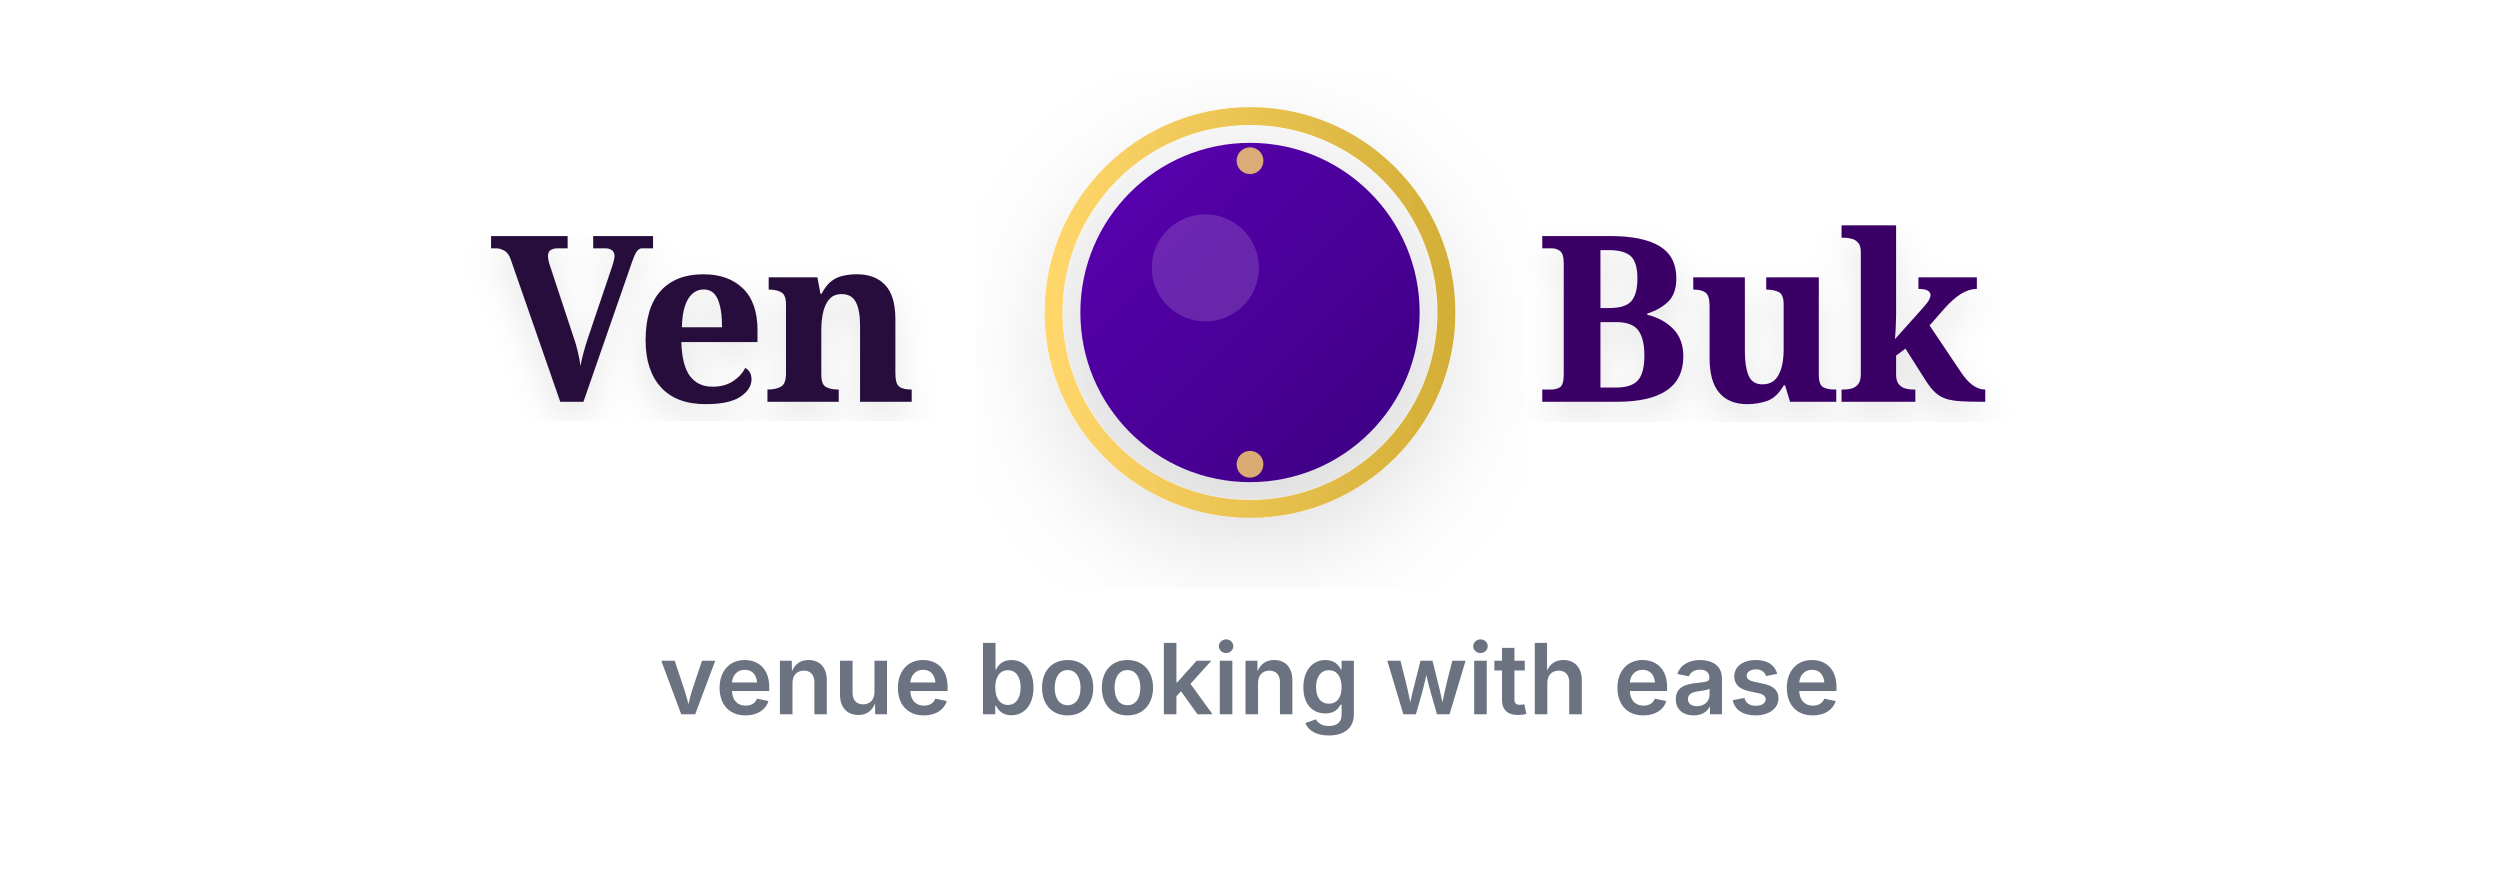
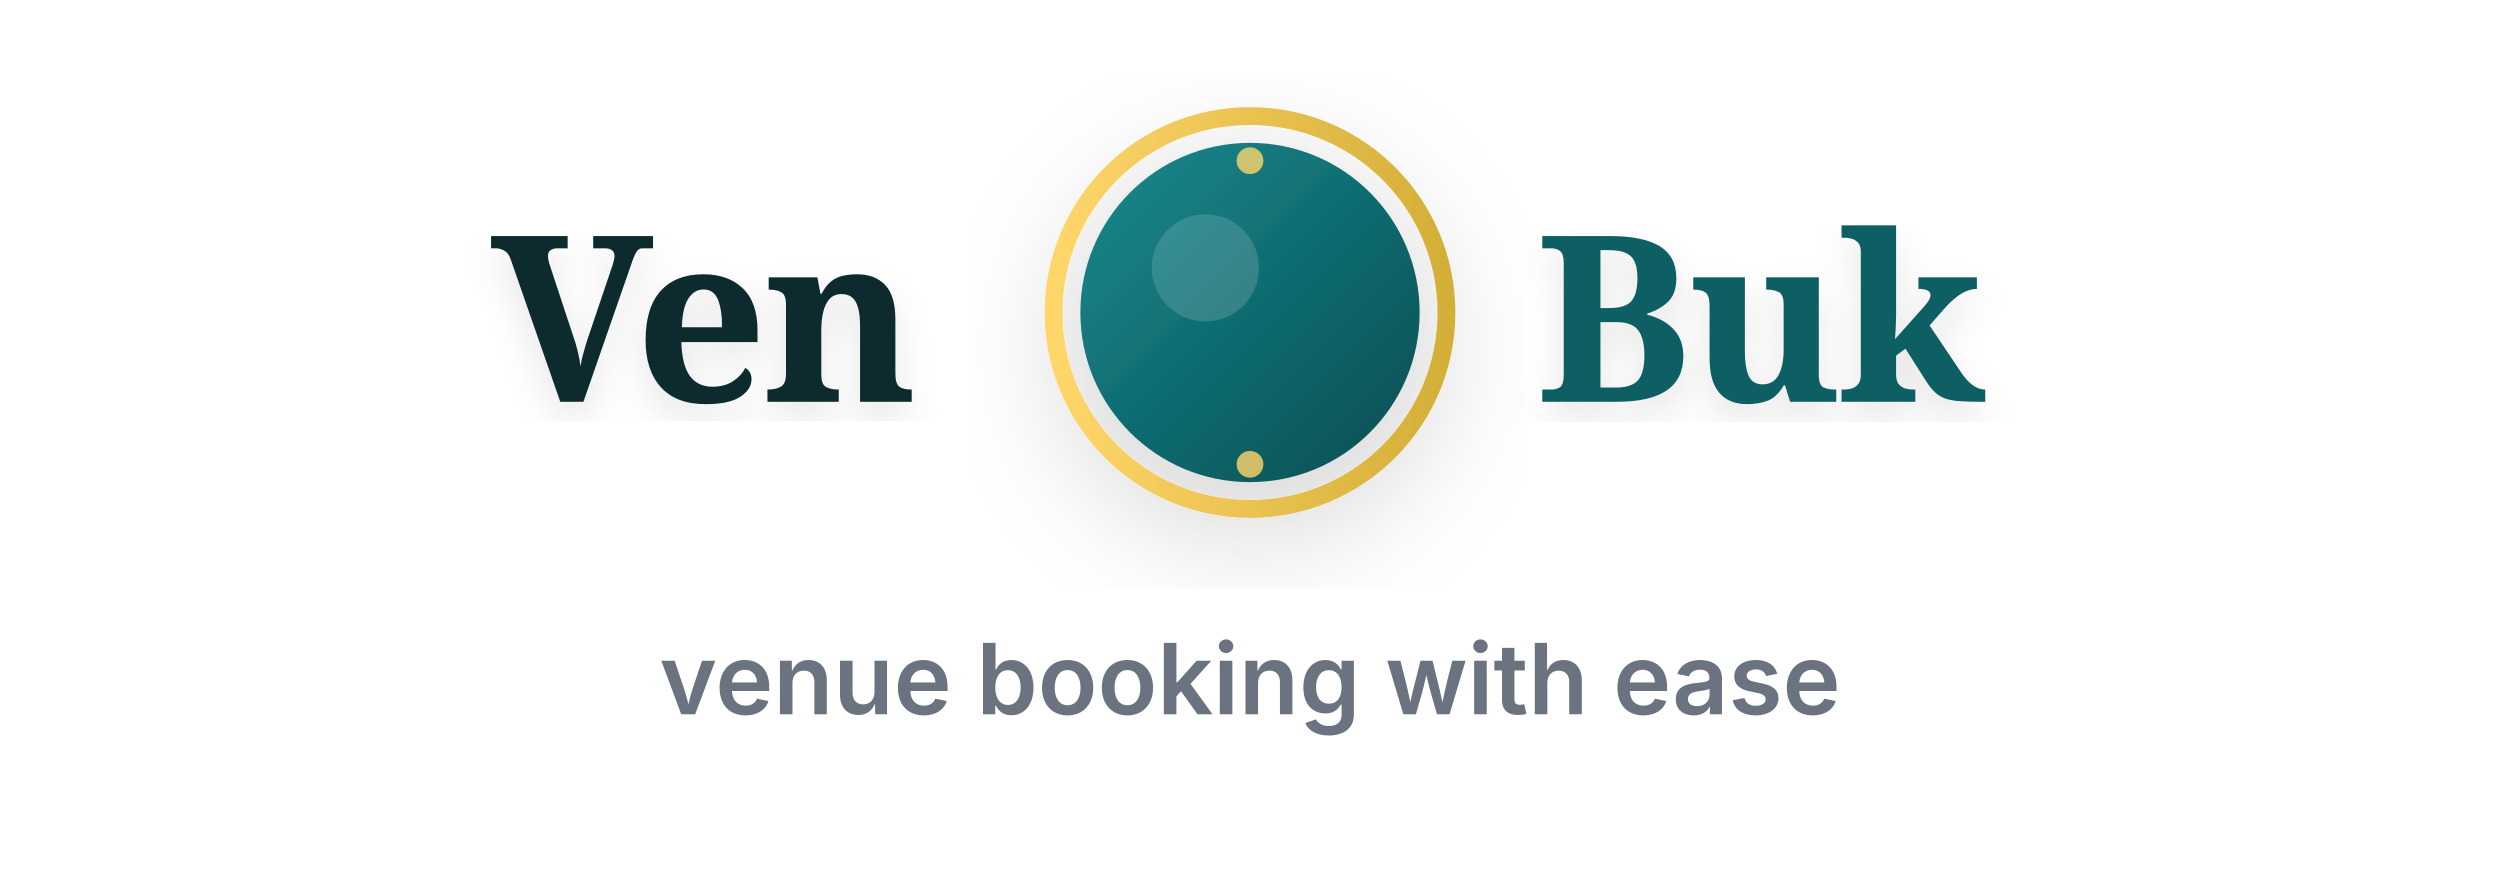
<svg xmlns="http://www.w3.org/2000/svg" width="280" height="100" viewBox="0 0 280 100" fill="none" aria-labelledby="logoTitle logoDesc" role="img">
  <defs>
    <linearGradient id="circleFill" x1="0" x2="1" y1="0" y2="1">
-       <stop offset="0%" stop-color="#5B00B3" />
-       <stop offset="100%" stop-color="#3B0080" />
+       <stop offset="0%" stop-color="#168a8f" />
+       <stop offset="100%" stop-color="#0b4d51" />
    </linearGradient>
    <linearGradient id="circleRing" x1="0" x2="1">
      <stop offset="0%" stop-color="#FFD66B" />
      <stop offset="100%" stop-color="#D4AF37" />
    </linearGradient>
    <filter id="logoShadow" x="-20%" y="-20%" width="140%" height="140%">
      <feDropShadow dx="0" dy="4" stdDeviation="6" flood-color="#0b0f1f" flood-opacity="0.15" />
    </filter>
    <filter id="textGlow">
      <feDropShadow dx="0" dy="2" stdDeviation="2" flood-color="#000" flood-opacity="0.10" />
    </filter>
  </defs>
  <g filter="url(#logoShadow)">
    <circle cx="140" cy="35" r="22" fill="none" stroke="url(#circleRing)" stroke-width="2" />
    <circle cx="140" cy="35" r="19" fill="url(#circleFill)" />
    <circle cx="135" cy="30" r="6" fill="rgba(255,255,255,0.15)" />
  </g>
-   <text x="55" y="45" font-family="'Playfair Display', serif" font-size="26" font-weight="700" fill="#25103a" filter="url(#textGlow)" letter-spacing="-0.5">
+   <text x="55" y="45" font-family="'Playfair Display', serif" font-size="26" font-weight="700" fill="#0b2a2d" filter="url(#textGlow)" letter-spacing="-0.5">
    Ven
  </text>
-   <text x="172" y="45" font-family="'Playfair Display', serif" font-size="26" font-weight="700" fill="#3b0066" filter="url(#textGlow)" letter-spacing="-0.5">
+   <text x="172" y="45" font-family="'Playfair Display', serif" font-size="26" font-weight="700" fill="#0f5f63" filter="url(#textGlow)" letter-spacing="-0.5">
    Buk
  </text>
  <circle cx="140" cy="18" r="1.5" fill="#FFD66B" opacity="0.8" />
  <circle cx="140" cy="52" r="1.5" fill="#FFD66B" opacity="0.8" />
  <text x="140" y="80" font-family="'Inter', sans-serif" font-size="11" font-weight="600" fill="#6B7280" text-anchor="middle">
    venue booking with ease
  </text>
</svg>
